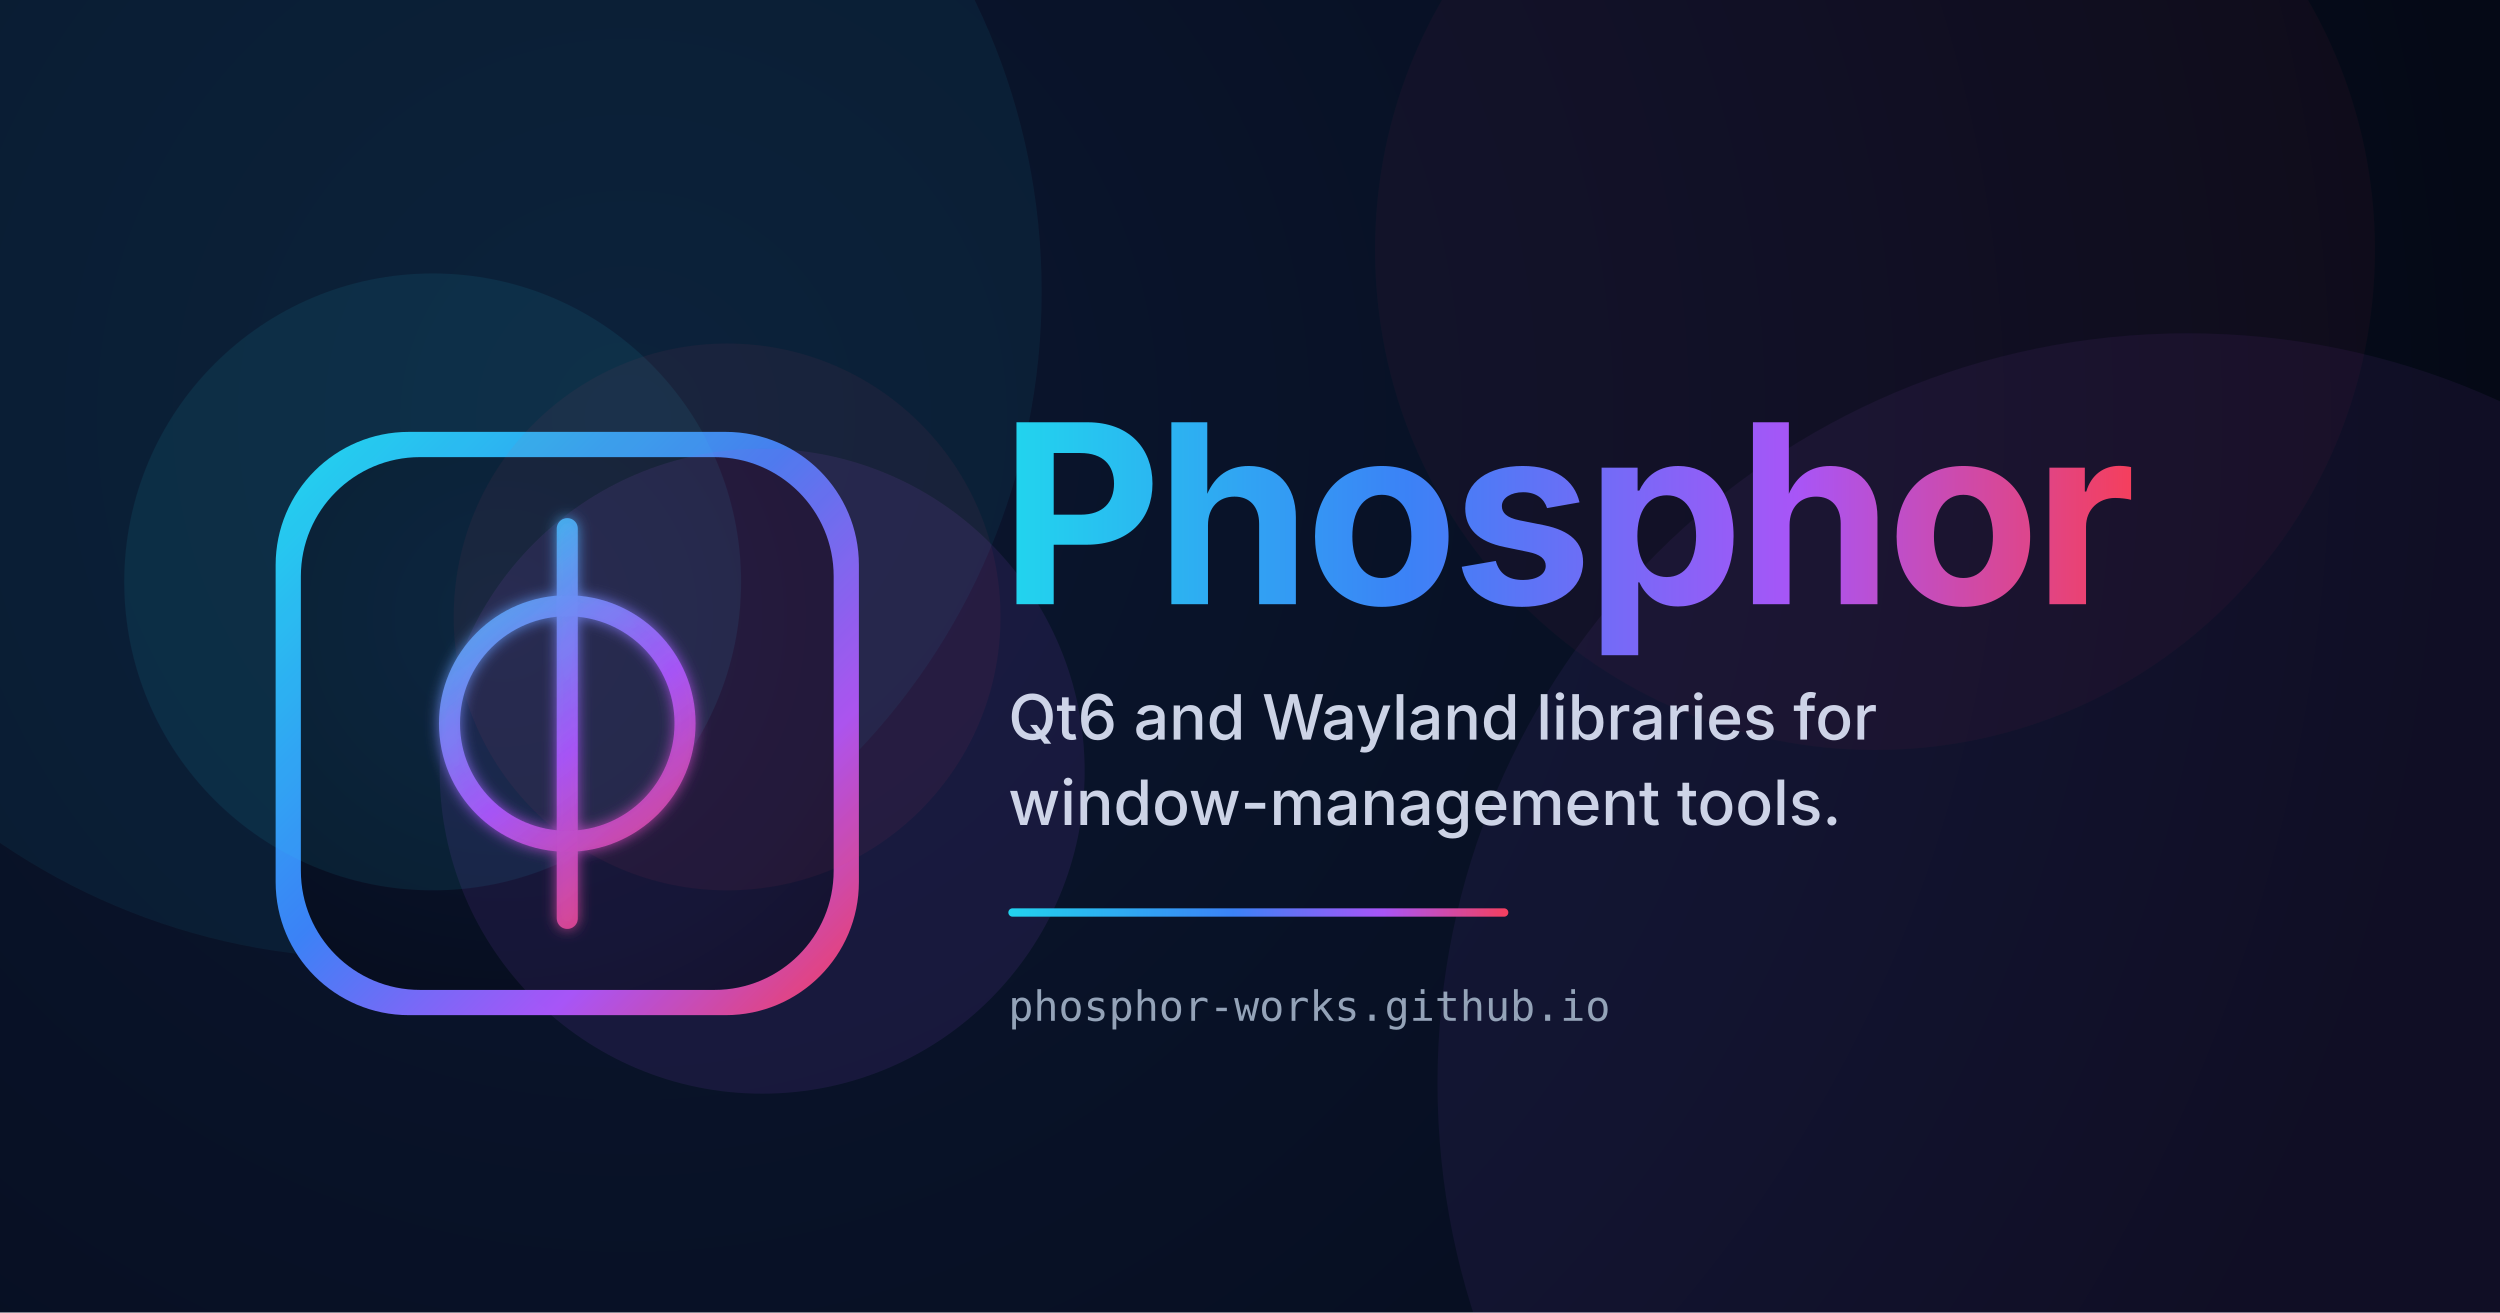
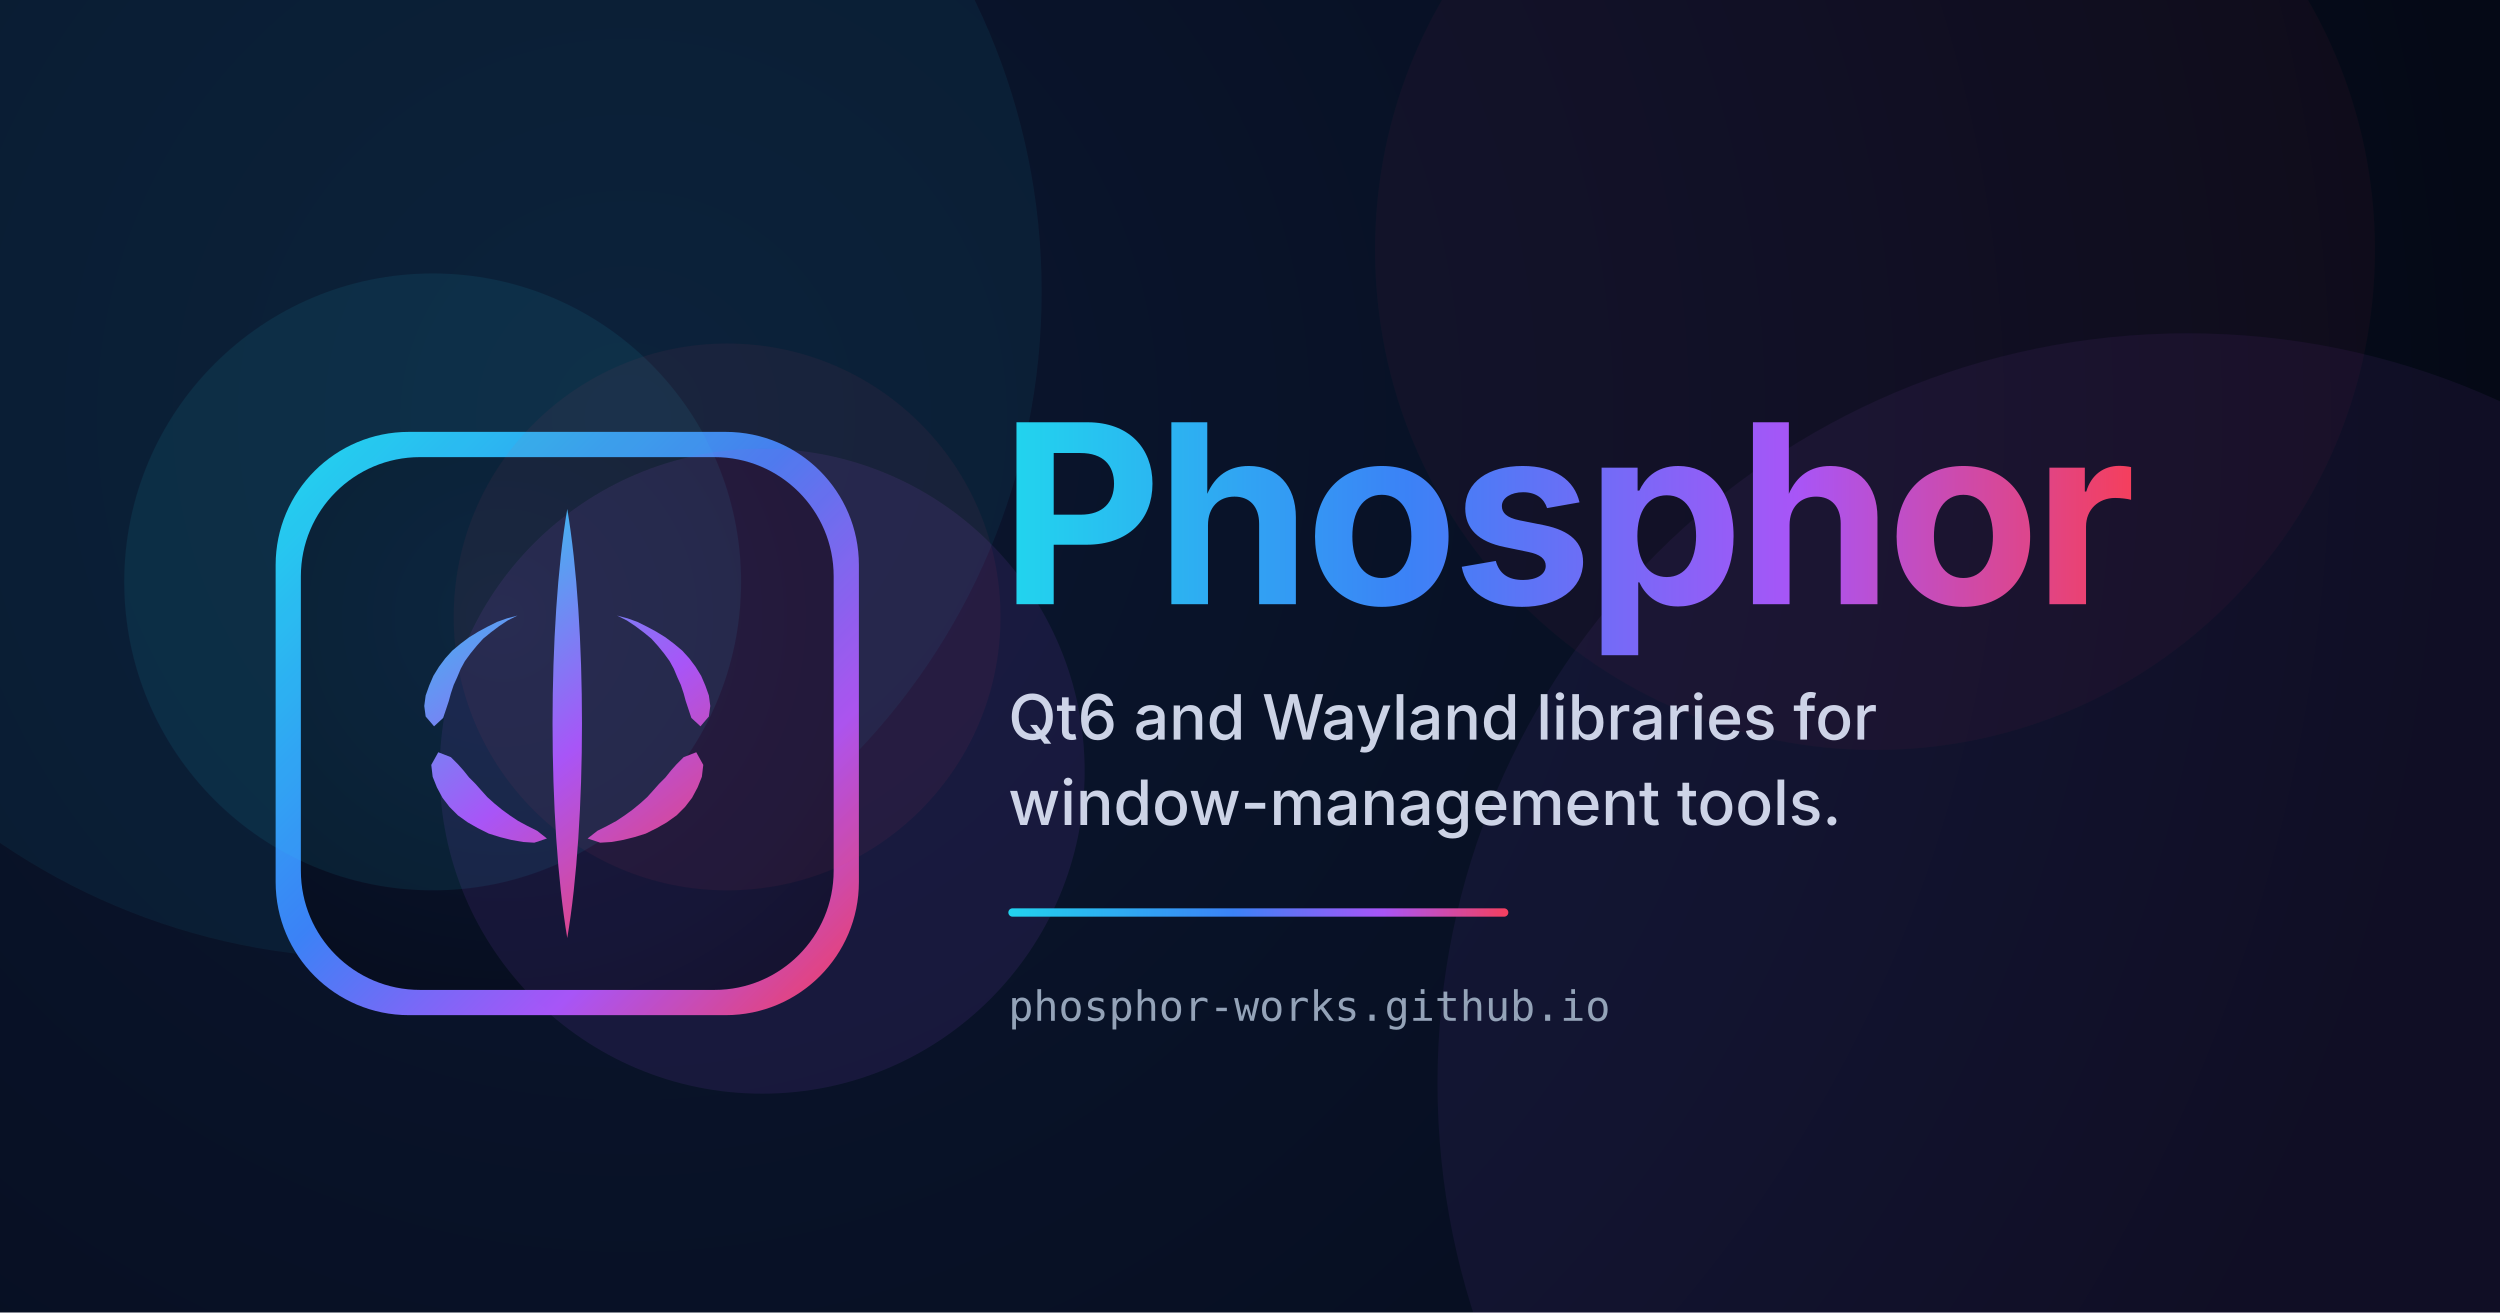
<svg xmlns="http://www.w3.org/2000/svg" viewBox="0 0 1200 630" width="1200" height="630">
  <defs>
    <linearGradient id="og-border" x1="120" y1="120" x2="904" y2="904" gradientUnits="userSpaceOnUse">
      <stop offset="0" stop-color="#22D3EE" />
      <stop offset="0.45" stop-color="#3B82F6" />
      <stop offset="0.75" stop-color="#A855F7" />
      <stop offset="1" stop-color="#F43F5E" />
    </linearGradient>
    <radialGradient id="og-bg-scene" cx="0" cy="0" r="1" gradientUnits="userSpaceOnUse" gradientTransform="translate(300 200) rotate(20) scale(900)">
      <stop offset="0" stop-color="#0B1730" />
      <stop offset="0.65" stop-color="#070F22" />
      <stop offset="1" stop-color="#050916" />
    </radialGradient>
    <radialGradient id="og-inner" cx="0" cy="0" r="1" gradientUnits="userSpaceOnUse" gradientTransform="translate(420 360) rotate(135) scale(760)">
      <stop offset="0" stop-color="#0B1730" />
      <stop offset="0.65" stop-color="#070F22" />
      <stop offset="1" stop-color="#050916" />
    </radialGradient>
    <linearGradient id="og-phi" x1="300" y1="240" x2="724" y2="784" gradientUnits="userSpaceOnUse">
      <stop offset="0" stop-color="#22D3EE" />
      <stop offset="0.55" stop-color="#A855F7" />
      <stop offset="1" stop-color="#F43F5E" />
    </linearGradient>
    <linearGradient id="og-wordmark" x1="0" y1="0" x2="1" y2="0">
      <stop offset="0" stop-color="#22D3EE" />
      <stop offset="0.35" stop-color="#3B82F6" />
      <stop offset="0.70" stop-color="#A855F7" />
      <stop offset="1" stop-color="#F43F5E" />
    </linearGradient>
    <linearGradient id="og-accent-bar" x1="0" y1="0" x2="1" y2="0">
      <stop offset="0" stop-color="#22D3EE" />
      <stop offset="0.45" stop-color="#3B82F6" />
      <stop offset="0.75" stop-color="#A855F7" />
      <stop offset="1" stop-color="#F43F5E" />
    </linearGradient>
-     <filter id="og-glow" x="-20%" y="-20%" width="140%" height="140%">
-       <feGaussianBlur stdDeviation="10" result="blur" />
-       <feColorMatrix in="blur" type="matrix" values="1 0 0 0 0                         0 1 0 0 0                         0 0 1 0 0                         0 0 0 0.9 0" result="glow" />
-       <feMerge>
-         <feMergeNode in="glow" />
-         <feMergeNode in="SourceGraphic" />
-       </feMerge>
-     </filter>
  </defs>
  <rect width="1200" height="630" fill="url(#og-bg-scene)" />
  <circle cx="180" cy="140" r="320" fill="#22D3EE" opacity="0.06" />
  <circle cx="1050" cy="520" r="360" fill="#A855F7" opacity="0.07" />
  <circle cx="900" cy="120" r="240" fill="#F43F5E" opacity="0.04" />
  <g transform="translate(100 175) scale(0.3365)">
    <rect x="96" y="96" width="832" height="832" rx="190" fill="url(#og-border)" />
    <rect x="132" y="132" width="760" height="760" rx="170" fill="url(#og-inner)" />
    <g clip-path="url(#og-clip)">
      <circle cx="320" cy="310" r="440" fill="#22D3EE" opacity="0.08" />
      <circle cx="790" cy="580" r="460" fill="#A855F7" opacity="0.10" />
      <circle cx="740" cy="360" r="390" fill="#F43F5E" opacity="0.06" />
-       <g filter="url(#og-glow)">
-         <line x1="512" y1="234" x2="512" y2="790" stroke="url(#og-phi)" stroke-width="30" stroke-linecap="round" opacity="0.95" />
-         <circle cx="512" cy="512" r="168" stroke="url(#og-phi)" stroke-width="30" fill="none" opacity="0.95" />
+       <g fill="url(#og-phi)">
+         <path d="M583 358L598 362L612 367L626 374L639 381L652 389L664 398L676 408L686 419L695 431L703 444L709 458L714 472L716 487L714 502L702 516L702 516L689 504L685 492L681 480L678 469L674 457L669 446L664 434L658 423L650 412L641 401L632 391L621 382L609 373L597 365L583 358Z" />
+         <path d="M696 553L706 571L704 588L698 603L690 618L680 631L668 643L654 653L640 661L624 669L608 674L592 678L575 681L559 682L541 676L541 676L555 665L569 658L582 651L594 643L605 635L616 626L626 617L635 607L643 598L652 589L660 579L668 570L678 560L696 553Z" />
+         <path d="M483 676L465 682L449 681L432 678L416 674L400 669L384 661L370 653L356 643L344 631L334 618L326 603L320 588L318 571L328 553L328 553L346 560L356 570L364 579L372 589L381 598L389 607L398 617L408 626L419 635L430 643L442 651L455 658L469 665L483 676Z" />
+         <path d="M322 516L310 502L308 487L310 472L315 458L321 444L329 431L338 419L348 408L360 398L372 389L385 381L398 374L412 367L426 362L441 358L441 358L427 365L415 373L403 382L392 391L383 401L374 412L366 423L360 434L355 446L350 457L346 469L343 480L339 492L335 504L322 516Z" />
+         <path d="M512 206 C540 372 540 652 512 818 C484 652 484 372 512 206 Z" />
      </g>
    </g>
  </g>
  <g font-family="Inter, system-ui, -apple-system, Segoe UI, sans-serif">
    <text x="480" y="290" font-size="120" font-weight="700" letter-spacing="-3" fill="url(#og-wordmark)">
            Phosphor
        </text>
    <text x="484" y="355" font-size="30" font-weight="500" fill="#E6EDFF" opacity="0.88">
            Qt6 and Wayland libraries for
        </text>
    <text x="484" y="396" font-size="30" font-weight="500" fill="#E6EDFF" opacity="0.88">
            window-management tools.
        </text>
    <rect x="484" y="436" width="240" height="4" rx="2" fill="url(#og-accent-bar)" />
    <text x="484" y="490" font-family="JetBrains Mono, ui-monospace, monospace" font-size="20" font-weight="500" fill="#94A3B8">
            phosphor-works.github.io
        </text>
  </g>
</svg>
